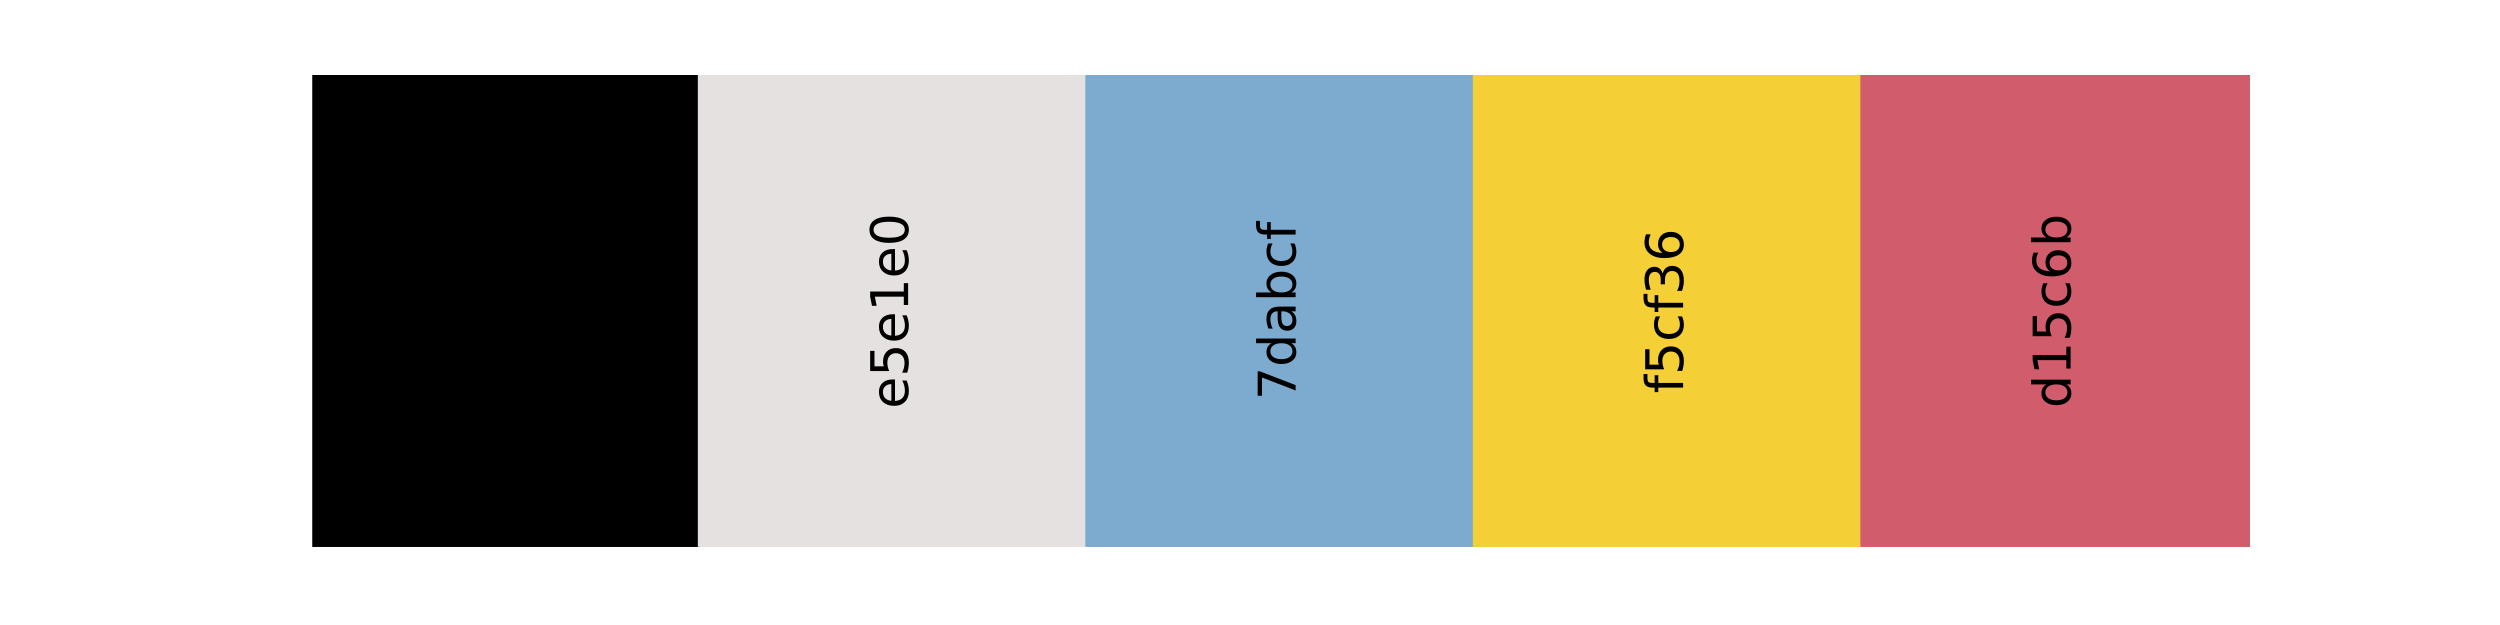
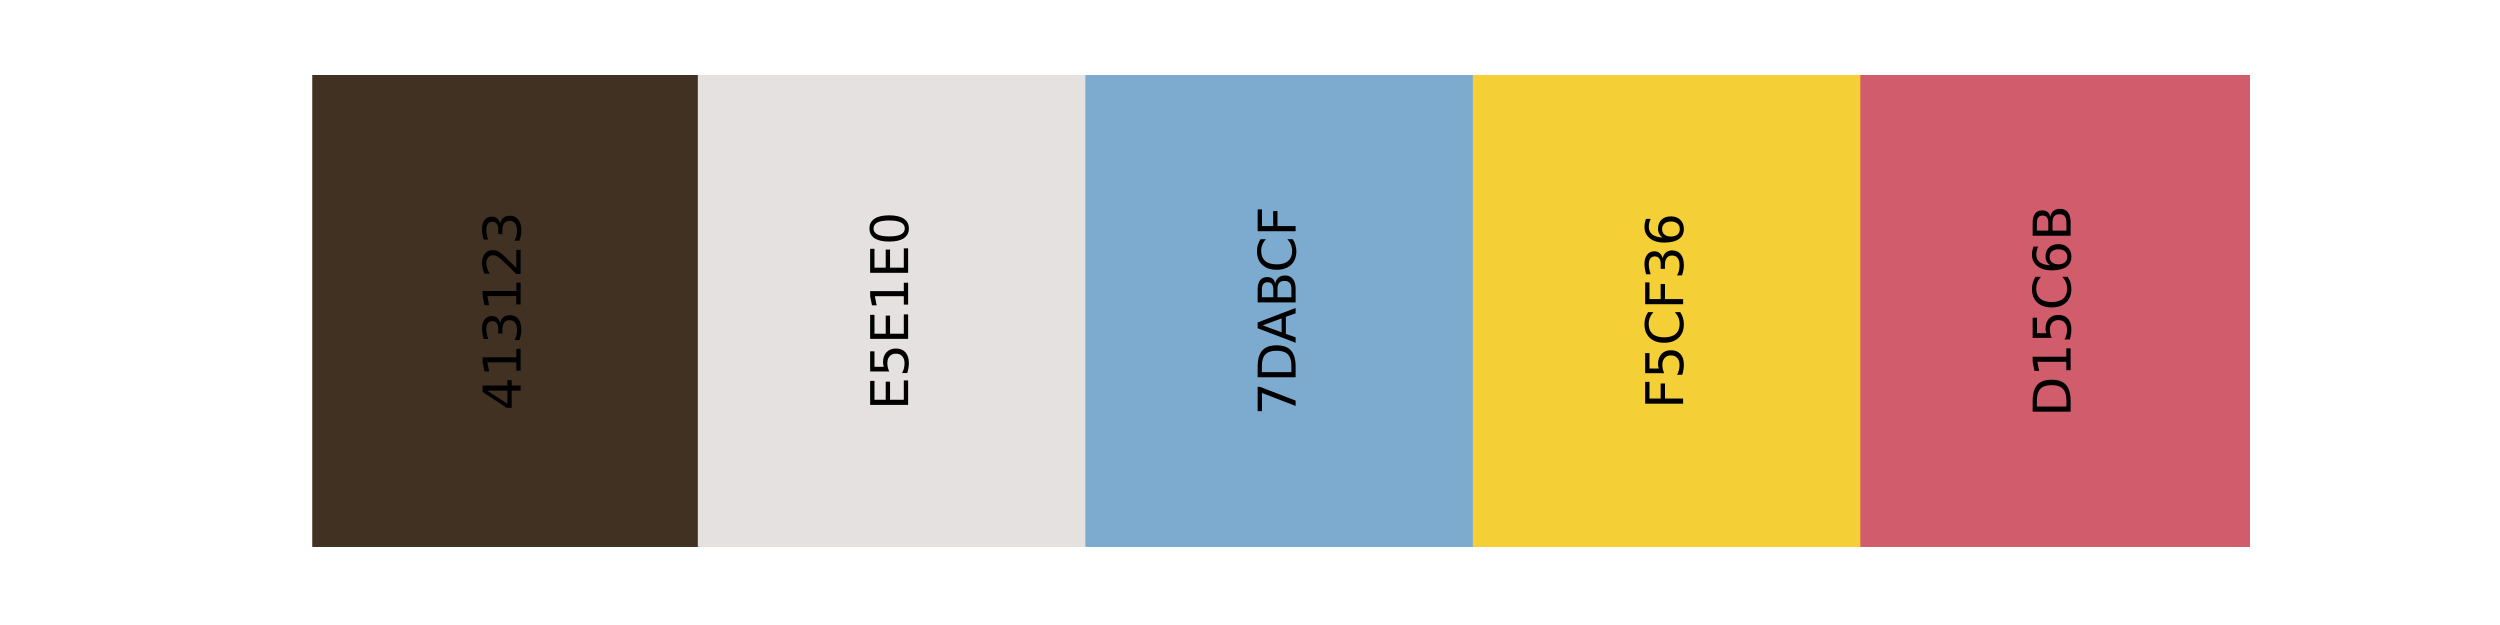
<svg xmlns="http://www.w3.org/2000/svg" xmlns:xlink="http://www.w3.org/1999/xlink" height="144pt" version="1.1" viewBox="0 0 576 144" width="576pt">
  <defs>
    <style type="text/css">
*{stroke-linecap:butt;stroke-linejoin:round;}
  </style>
  </defs>
  <g id="figure_1">
    <g id="patch_1">
      <path d="M 0 144  L 576 144  L 576 0  L 0 0  z " style="fill:#ffffff;" />
    </g>
    <g id="axes_1">
      <g id="patch_2">
-         <path clip-path="url(#p4686480690)" d="M 72 126  L 161.28 126  L 161.28 17.28  L 72 17.28  z " style="stroke:#000000;stroke-linejoin:miter;" />
+         <path clip-path="url(#p747069536e)" d="M 72 126  L 161.28 126  L 161.28 17.28  L 72 17.28  z " style="fill:#413123;stroke:#413123;stroke-linejoin:miter;" />
      </g>
      <g id="patch_3">
-         <path clip-path="url(#p4686480690)" d="M 161.28 126  L 250.56 126  L 250.56 17.28  L 161.28 17.28  z " style="fill:#e5e1e0;stroke:#e5e1e0;stroke-linejoin:miter;" />
+         <path clip-path="url(#p747069536e)" d="M 161.28 126  L 250.56 126  L 250.56 17.28  L 161.28 17.28  z " style="fill:#e5e1e0;stroke:#e5e1e0;stroke-linejoin:miter;" />
      </g>
      <g id="patch_4">
-         <path clip-path="url(#p4686480690)" d="M 250.56 126  L 339.84 126  L 339.84 17.28  L 250.56 17.28  z " style="fill:#7dabcf;stroke:#7dabcf;stroke-linejoin:miter;" />
+         <path clip-path="url(#p747069536e)" d="M 250.56 126  L 339.84 126  L 339.84 17.28  L 250.56 17.28  z " style="fill:#7dabcf;stroke:#7dabcf;stroke-linejoin:miter;" />
      </g>
      <g id="patch_5">
-         <path clip-path="url(#p4686480690)" d="M 339.84 126  L 429.12 126  L 429.12 17.28  L 339.84 17.28  z " style="fill:#f5cf36;stroke:#f5cf36;stroke-linejoin:miter;" />
+         <path clip-path="url(#p747069536e)" d="M 339.84 126  L 429.12 126  L 429.12 17.28  L 339.84 17.28  z " style="fill:#f5cf36;stroke:#f5cf36;stroke-linejoin:miter;" />
      </g>
      <g id="patch_6">
-         <path clip-path="url(#p4686480690)" d="M 429.12 126  L 518.4 126  L 518.4 17.28  L 429.12 17.28  z " style="fill:#d15c6b;stroke:#d15c6b;stroke-linejoin:miter;" />
+         <path clip-path="url(#p747069536e)" d="M 429.12 126  L 518.4 126  L 518.4 17.28  L 429.12 17.28  z " style="fill:#d15c6b;stroke:#d15c6b;stroke-linejoin:miter;" />
      </g>
      <g id="text_1">
        <defs>
-           <path d="M 31.781 66.406  Q 24.172 66.406 20.328 58.906  Q 16.5 51.422 16.5 36.375  Q 16.5 21.391 20.328 13.891  Q 24.172 6.391 31.781 6.391  Q 39.453 6.391 43.281 13.891  Q 47.125 21.391 47.125 36.375  Q 47.125 51.422 43.281 58.906  Q 39.453 66.406 31.781 66.406  z M 31.781 74.219  Q 44.047 74.219 50.516 64.516  Q 56.984 54.828 56.984 36.375  Q 56.984 17.969 50.516 8.266  Q 44.047 -1.422 31.781 -1.422  Q 19.531 -1.422 13.062 8.266  Q 6.594 17.969 6.594 36.375  Q 6.594 54.828 13.062 64.516  Q 19.531 74.219 31.781 74.219  z " id="DejaVuSans-48" />
+           <path d="M 37.797 64.312  L 12.891 25.391  L 37.797 25.391  z M 35.203 72.906  L 47.609 72.906  L 47.609 25.391  L 58.016 25.391  L 58.016 17.188  L 47.609 17.188  L 47.609 0  L 37.797 0  L 37.797 17.188  L 4.891 17.188  L 4.891 26.703  z " id="DejaVuSans-52" />
+           <path d="M 12.406 8.297  L 28.516 8.297  L 28.516 63.922  L 10.984 60.406  L 10.984 69.391  L 28.422 72.906  L 38.281 72.906  L 38.281 8.297  L 54.391 8.297  L 54.391 0  L 12.406 0  z " id="DejaVuSans-49" />
+           <path d="M 40.578 39.312  Q 47.656 37.797 51.625 33  Q 55.609 28.219 55.609 21.188  Q 55.609 10.406 48.188 4.484  Q 40.766 -1.422 27.094 -1.422  Q 22.516 -1.422 17.656 -0.516  Q 12.797 0.391 7.625 2.203  L 7.625 11.719  Q 11.719 9.328 16.594 8.109  Q 21.484 6.891 26.812 6.891  Q 36.078 6.891 40.938 10.547  Q 45.797 14.203 45.797 21.188  Q 45.797 27.641 41.281 31.266  Q 36.766 34.906 28.719 34.906  L 20.219 34.906  L 20.219 43.016  L 29.109 43.016  Q 36.375 43.016 40.234 45.922  Q 44.094 48.828 44.094 54.297  Q 44.094 59.906 40.109 62.906  Q 36.141 65.922 28.719 65.922  Q 24.656 65.922 20.016 65.031  Q 15.375 64.156 9.812 62.312  L 9.812 71.094  Q 15.438 72.656 20.344 73.438  Q 25.25 74.219 29.594 74.219  Q 40.828 74.219 47.359 69.109  Q 53.906 64.016 53.906 55.328  Q 53.906 49.266 50.438 45.094  Q 46.969 40.922 40.578 39.312  z " id="DejaVuSans-51" />
+           <path d="M 19.188 8.297  L 53.609 8.297  L 53.609 0  L 7.328 0  L 7.328 8.297  Q 12.938 14.109 22.625 23.891  Q 32.328 33.688 34.812 36.531  Q 39.547 41.844 41.422 45.531  Q 43.312 49.219 43.312 52.781  Q 43.312 58.594 39.234 62.25  Q 35.156 65.922 28.609 65.922  Q 23.969 65.922 18.812 64.312  Q 13.672 62.703 7.812 59.422  L 7.812 69.391  Q 13.766 71.781 18.938 73  Q 24.125 74.219 28.422 74.219  Q 39.75 74.219 46.484 68.547  Q 53.219 62.891 53.219 53.422  Q 53.219 48.922 51.531 44.891  Q 49.859 40.875 45.406 35.406  Q 44.188 33.984 37.641 27.219  Q 31.109 20.453 19.188 8.297  z " id="DejaVuSans-50" />
        </defs>
        <g transform="translate(119.9513 94.545)rotate(-90)scale(0.12 -0.12)">
-           <use xlink:href="#DejaVuSans-48" />
-           <use x="63.623" xlink:href="#DejaVuSans-48" />
-           <use x="127.246" xlink:href="#DejaVuSans-48" />
-           <use x="190.869" xlink:href="#DejaVuSans-48" />
-           <use x="254.492" xlink:href="#DejaVuSans-48" />
-           <use x="318.115" xlink:href="#DejaVuSans-48" />
+           <use xlink:href="#DejaVuSans-52" />
+           <use x="63.623" xlink:href="#DejaVuSans-49" />
+           <use x="127.246" xlink:href="#DejaVuSans-51" />
+           <use x="190.869" xlink:href="#DejaVuSans-49" />
+           <use x="254.492" xlink:href="#DejaVuSans-50" />
+           <use x="318.115" xlink:href="#DejaVuSans-51" />
        </g>
      </g>
      <g id="text_2">
        <defs>
-           <path d="M 56.203 29.594  L 56.203 25.203  L 14.891 25.203  Q 15.484 15.922 20.484 11.062  Q 25.484 6.203 34.422 6.203  Q 39.594 6.203 44.453 7.469  Q 49.312 8.734 54.109 11.281  L 54.109 2.781  Q 49.266 0.734 44.188 -0.344  Q 39.109 -1.422 33.891 -1.422  Q 20.797 -1.422 13.156 6.188  Q 5.516 13.812 5.516 26.812  Q 5.516 40.234 12.766 48.109  Q 20.016 56 32.328 56  Q 43.359 56 49.781 48.891  Q 56.203 41.797 56.203 29.594  z M 47.219 32.234  Q 47.125 39.594 43.094 43.984  Q 39.062 48.391 32.422 48.391  Q 24.906 48.391 20.391 44.141  Q 15.875 39.891 15.188 32.172  z " id="DejaVuSans-101" />
+           <path d="M 9.812 72.906  L 55.906 72.906  L 55.906 64.594  L 19.672 64.594  L 19.672 43.016  L 54.391 43.016  L 54.391 34.719  L 19.672 34.719  L 19.672 8.297  L 56.781 8.297  L 56.781 0  L 9.812 0  z " id="DejaVuSans-69" />
          <path d="M 10.797 72.906  L 49.516 72.906  L 49.516 64.594  L 19.828 64.594  L 19.828 46.734  Q 21.969 47.469 24.109 47.828  Q 26.266 48.188 28.422 48.188  Q 40.625 48.188 47.75 41.5  Q 54.891 34.812 54.891 23.391  Q 54.891 11.625 47.562 5.094  Q 40.234 -1.422 26.906 -1.422  Q 22.312 -1.422 17.547 -0.641  Q 12.797 0.141 7.719 1.703  L 7.719 11.625  Q 12.109 9.234 16.797 8.062  Q 21.484 6.891 26.703 6.891  Q 35.156 6.891 40.078 11.328  Q 45.016 15.766 45.016 23.391  Q 45.016 31 40.078 35.438  Q 35.156 39.891 26.703 39.891  Q 22.75 39.891 18.812 39.016  Q 14.891 38.141 10.797 36.281  z " id="DejaVuSans-53" />
-           <path d="M 12.406 8.297  L 28.516 8.297  L 28.516 63.922  L 10.984 60.406  L 10.984 69.391  L 28.422 72.906  L 38.281 72.906  L 38.281 8.297  L 54.391 8.297  L 54.391 0  L 12.406 0  z " id="DejaVuSans-49" />
+           <path d="M 31.781 66.406  Q 24.172 66.406 20.328 58.906  Q 16.5 51.422 16.5 36.375  Q 16.5 21.391 20.328 13.891  Q 24.172 6.391 31.781 6.391  Q 39.453 6.391 43.281 13.891  Q 47.125 21.391 47.125 36.375  Q 47.125 51.422 43.281 58.906  Q 39.453 66.406 31.781 66.406  z M 31.781 74.219  Q 44.047 74.219 50.516 64.516  Q 56.984 54.828 56.984 36.375  Q 56.984 17.969 50.516 8.266  Q 44.047 -1.422 31.781 -1.422  Q 19.531 -1.422 13.062 8.266  Q 6.594 17.969 6.594 36.375  Q 6.594 54.828 13.062 64.516  Q 19.531 74.219 31.781 74.219  z " id="DejaVuSans-48" />
        </defs>
-         <g transform="translate(209.2312 94.16813)rotate(-90)scale(0.12 -0.12)">
-           <use xlink:href="#DejaVuSans-101" />
-           <use x="61.523" xlink:href="#DejaVuSans-53" />
-           <use x="125.146" xlink:href="#DejaVuSans-101" />
-           <use x="186.67" xlink:href="#DejaVuSans-49" />
-           <use x="250.293" xlink:href="#DejaVuSans-101" />
-           <use x="311.816" xlink:href="#DejaVuSans-48" />
+         <g transform="translate(209.2312 94.46625)rotate(-90)scale(0.12 -0.12)">
+           <use xlink:href="#DejaVuSans-69" />
+           <use x="63.184" xlink:href="#DejaVuSans-53" />
+           <use x="126.807" xlink:href="#DejaVuSans-69" />
+           <use x="189.99" xlink:href="#DejaVuSans-49" />
+           <use x="253.613" xlink:href="#DejaVuSans-69" />
+           <use x="316.797" xlink:href="#DejaVuSans-48" />
        </g>
      </g>
      <g id="text_3">
        <defs>
          <path d="M 8.203 72.906  L 55.078 72.906  L 55.078 68.703  L 28.609 0  L 18.312 0  L 43.219 64.594  L 8.203 64.594  z " id="DejaVuSans-55" />
-           <path d="M 45.406 46.391  L 45.406 75.984  L 54.391 75.984  L 54.391 0  L 45.406 0  L 45.406 8.203  Q 42.578 3.328 38.25 0.953  Q 33.938 -1.422 27.875 -1.422  Q 17.969 -1.422 11.734 6.484  Q 5.516 14.406 5.516 27.297  Q 5.516 40.188 11.734 48.094  Q 17.969 56 27.875 56  Q 33.938 56 38.25 53.625  Q 42.578 51.266 45.406 46.391  z M 14.797 27.297  Q 14.797 17.391 18.875 11.75  Q 22.953 6.109 30.078 6.109  Q 37.203 6.109 41.297 11.75  Q 45.406 17.391 45.406 27.297  Q 45.406 37.203 41.297 42.844  Q 37.203 48.484 30.078 48.484  Q 22.953 48.484 18.875 42.844  Q 14.797 37.203 14.797 27.297  z " id="DejaVuSans-100" />
-           <path d="M 34.281 27.484  Q 23.391 27.484 19.188 25  Q 14.984 22.516 14.984 16.5  Q 14.984 11.719 18.141 8.906  Q 21.297 6.109 26.703 6.109  Q 34.188 6.109 38.703 11.406  Q 43.219 16.703 43.219 25.484  L 43.219 27.484  z M 52.203 31.203  L 52.203 0  L 43.219 0  L 43.219 8.297  Q 40.141 3.328 35.547 0.953  Q 30.953 -1.422 24.312 -1.422  Q 15.922 -1.422 10.953 3.297  Q 6 8.016 6 15.922  Q 6 25.141 12.172 29.828  Q 18.359 34.516 30.609 34.516  L 43.219 34.516  L 43.219 35.406  Q 43.219 41.609 39.141 45  Q 35.062 48.391 27.688 48.391  Q 23 48.391 18.547 47.266  Q 14.109 46.141 10.016 43.891  L 10.016 52.203  Q 14.938 54.109 19.578 55.047  Q 24.219 56 28.609 56  Q 40.484 56 46.344 49.844  Q 52.203 43.703 52.203 31.203  z " id="DejaVuSans-97" />
-           <path d="M 48.688 27.297  Q 48.688 37.203 44.609 42.844  Q 40.531 48.484 33.406 48.484  Q 26.266 48.484 22.188 42.844  Q 18.109 37.203 18.109 27.297  Q 18.109 17.391 22.188 11.75  Q 26.266 6.109 33.406 6.109  Q 40.531 6.109 44.609 11.75  Q 48.688 17.391 48.688 27.297  z M 18.109 46.391  Q 20.953 51.266 25.266 53.625  Q 29.594 56 35.594 56  Q 45.562 56 51.781 48.094  Q 58.016 40.188 58.016 27.297  Q 58.016 14.406 51.781 6.484  Q 45.562 -1.422 35.594 -1.422  Q 29.594 -1.422 25.266 0.953  Q 20.953 3.328 18.109 8.203  L 18.109 0  L 9.078 0  L 9.078 75.984  L 18.109 75.984  z " id="DejaVuSans-98" />
-           <path d="M 48.781 52.594  L 48.781 44.188  Q 44.969 46.297 41.141 47.344  Q 37.312 48.391 33.406 48.391  Q 24.656 48.391 19.812 42.844  Q 14.984 37.312 14.984 27.297  Q 14.984 17.281 19.812 11.734  Q 24.656 6.203 33.406 6.203  Q 37.312 6.203 41.141 7.25  Q 44.969 8.297 48.781 10.406  L 48.781 2.094  Q 45.016 0.344 40.984 -0.531  Q 36.969 -1.422 32.422 -1.422  Q 20.062 -1.422 12.781 6.344  Q 5.516 14.109 5.516 27.297  Q 5.516 40.672 12.859 48.328  Q 20.219 56 33.016 56  Q 37.156 56 41.109 55.141  Q 45.062 54.297 48.781 52.594  z " id="DejaVuSans-99" />
-           <path d="M 37.109 75.984  L 37.109 68.5  L 28.516 68.5  Q 23.688 68.5 21.797 66.547  Q 19.922 64.594 19.922 59.516  L 19.922 54.688  L 34.719 54.688  L 34.719 47.703  L 19.922 47.703  L 19.922 0  L 10.891 0  L 10.891 47.703  L 2.297 47.703  L 2.297 54.688  L 10.891 54.688  L 10.891 58.5  Q 10.891 67.625 15.141 71.797  Q 19.391 75.984 28.609 75.984  z " id="DejaVuSans-102" />
+           <path d="M 19.672 64.797  L 19.672 8.109  L 31.594 8.109  Q 46.688 8.109 53.688 14.938  Q 60.688 21.781 60.688 36.531  Q 60.688 51.172 53.688 57.984  Q 46.688 64.797 31.594 64.797  z M 9.812 72.906  L 30.078 72.906  Q 51.266 72.906 61.172 64.094  Q 71.094 55.281 71.094 36.531  Q 71.094 17.672 61.125 8.828  Q 51.172 0 30.078 0  L 9.812 0  z " id="DejaVuSans-68" />
+           <path d="M 34.188 63.188  L 20.797 26.906  L 47.609 26.906  z M 28.609 72.906  L 39.797 72.906  L 67.578 0  L 57.328 0  L 50.688 18.703  L 17.828 18.703  L 11.188 0  L 0.781 0  z " id="DejaVuSans-65" />
+           <path d="M 19.672 34.812  L 19.672 8.109  L 35.5 8.109  Q 43.453 8.109 47.281 11.406  Q 51.125 14.703 51.125 21.484  Q 51.125 28.328 47.281 31.562  Q 43.453 34.812 35.5 34.812  z M 19.672 64.797  L 19.672 42.828  L 34.281 42.828  Q 41.5 42.828 45.031 45.531  Q 48.578 48.25 48.578 53.812  Q 48.578 59.328 45.031 62.062  Q 41.5 64.797 34.281 64.797  z M 9.812 72.906  L 35.016 72.906  Q 46.297 72.906 52.391 68.219  Q 58.5 63.531 58.5 54.891  Q 58.5 48.188 55.375 44.234  Q 52.25 40.281 46.188 39.312  Q 53.469 37.75 57.5 32.781  Q 61.531 27.828 61.531 20.406  Q 61.531 10.641 54.891 5.312  Q 48.25 0 35.984 0  L 9.812 0  z " id="DejaVuSans-66" />
+           <path d="M 64.406 67.281  L 64.406 56.891  Q 59.422 61.531 53.781 63.812  Q 48.141 66.109 41.797 66.109  Q 29.297 66.109 22.656 58.469  Q 16.016 50.828 16.016 36.375  Q 16.016 21.969 22.656 14.328  Q 29.297 6.688 41.797 6.688  Q 48.141 6.688 53.781 8.984  Q 59.422 11.281 64.406 15.922  L 64.406 5.609  Q 59.234 2.094 53.438 0.328  Q 47.656 -1.422 41.219 -1.422  Q 24.656 -1.422 15.125 8.703  Q 5.609 18.844 5.609 36.375  Q 5.609 53.953 15.125 64.078  Q 24.656 74.219 41.219 74.219  Q 47.75 74.219 53.531 72.484  Q 59.328 70.75 64.406 67.281  z " id="DejaVuSans-67" />
+           <path d="M 9.812 72.906  L 51.703 72.906  L 51.703 64.594  L 19.672 64.594  L 19.672 43.109  L 48.578 43.109  L 48.578 34.812  L 19.672 34.812  L 19.672 0  L 9.812 0  z " id="DejaVuSans-70" />
        </defs>
-         <g transform="translate(298.5113 92.16375)rotate(-90)scale(0.12 -0.12)">
+         <g transform="translate(298.5113 95.72906)rotate(-90)scale(0.12 -0.12)">
          <use xlink:href="#DejaVuSans-55" />
-           <use x="63.623" xlink:href="#DejaVuSans-100" />
-           <use x="127.1" xlink:href="#DejaVuSans-97" />
-           <use x="188.379" xlink:href="#DejaVuSans-98" />
-           <use x="251.855" xlink:href="#DejaVuSans-99" />
-           <use x="306.836" xlink:href="#DejaVuSans-102" />
+           <use x="63.623" xlink:href="#DejaVuSans-68" />
+           <use x="138.875" xlink:href="#DejaVuSans-65" />
+           <use x="207.283" xlink:href="#DejaVuSans-66" />
+           <use x="274.137" xlink:href="#DejaVuSans-67" />
+           <use x="343.961" xlink:href="#DejaVuSans-70" />
        </g>
      </g>
      <g id="text_4">
        <defs>
-           <path d="M 40.578 39.312  Q 47.656 37.797 51.625 33  Q 55.609 28.219 55.609 21.188  Q 55.609 10.406 48.188 4.484  Q 40.766 -1.422 27.094 -1.422  Q 22.516 -1.422 17.656 -0.516  Q 12.797 0.391 7.625 2.203  L 7.625 11.719  Q 11.719 9.328 16.594 8.109  Q 21.484 6.891 26.812 6.891  Q 36.078 6.891 40.938 10.547  Q 45.797 14.203 45.797 21.188  Q 45.797 27.641 41.281 31.266  Q 36.766 34.906 28.719 34.906  L 20.219 34.906  L 20.219 43.016  L 29.109 43.016  Q 36.375 43.016 40.234 45.922  Q 44.094 48.828 44.094 54.297  Q 44.094 59.906 40.109 62.906  Q 36.141 65.922 28.719 65.922  Q 24.656 65.922 20.016 65.031  Q 15.375 64.156 9.812 62.312  L 9.812 71.094  Q 15.438 72.656 20.344 73.438  Q 25.25 74.219 29.594 74.219  Q 40.828 74.219 47.359 69.109  Q 53.906 64.016 53.906 55.328  Q 53.906 49.266 50.438 45.094  Q 46.969 40.922 40.578 39.312  z " id="DejaVuSans-51" />
          <path d="M 33.016 40.375  Q 26.375 40.375 22.484 35.828  Q 18.609 31.297 18.609 23.391  Q 18.609 15.531 22.484 10.953  Q 26.375 6.391 33.016 6.391  Q 39.656 6.391 43.531 10.953  Q 47.406 15.531 47.406 23.391  Q 47.406 31.297 43.531 35.828  Q 39.656 40.375 33.016 40.375  z M 52.594 71.297  L 52.594 62.312  Q 48.875 64.062 45.094 64.984  Q 41.312 65.922 37.594 65.922  Q 27.828 65.922 22.672 59.328  Q 17.531 52.734 16.797 39.406  Q 19.672 43.656 24.016 45.922  Q 28.375 48.188 33.594 48.188  Q 44.578 48.188 50.953 41.516  Q 57.328 34.859 57.328 23.391  Q 57.328 12.156 50.688 5.359  Q 44.047 -1.422 33.016 -1.422  Q 20.359 -1.422 13.672 8.266  Q 6.984 17.969 6.984 36.375  Q 6.984 53.656 15.188 63.938  Q 23.391 74.219 37.203 74.219  Q 40.922 74.219 44.703 73.484  Q 48.484 72.75 52.594 71.297  z " id="DejaVuSans-54" />
        </defs>
-         <g transform="translate(387.7912 90.61594)rotate(-90)scale(0.12 -0.12)">
-           <use xlink:href="#DejaVuSans-102" />
-           <use x="35.205" xlink:href="#DejaVuSans-53" />
-           <use x="98.828" xlink:href="#DejaVuSans-99" />
-           <use x="153.809" xlink:href="#DejaVuSans-102" />
-           <use x="189.014" xlink:href="#DejaVuSans-51" />
-           <use x="252.637" xlink:href="#DejaVuSans-54" />
+         <g transform="translate(387.7912 94.18406)rotate(-90)scale(0.12 -0.12)">
+           <use xlink:href="#DejaVuSans-70" />
+           <use x="57.52" xlink:href="#DejaVuSans-53" />
+           <use x="121.143" xlink:href="#DejaVuSans-67" />
+           <use x="190.967" xlink:href="#DejaVuSans-70" />
+           <use x="248.486" xlink:href="#DejaVuSans-51" />
+           <use x="312.109" xlink:href="#DejaVuSans-54" />
        </g>
      </g>
      <g id="text_5">
-         <g transform="translate(477.0713 94.00969)rotate(-90)scale(0.12 -0.12)">
-           <use xlink:href="#DejaVuSans-100" />
-           <use x="63.477" xlink:href="#DejaVuSans-49" />
-           <use x="127.1" xlink:href="#DejaVuSans-53" />
-           <use x="190.723" xlink:href="#DejaVuSans-99" />
-           <use x="245.703" xlink:href="#DejaVuSans-54" />
-           <use x="309.326" xlink:href="#DejaVuSans-98" />
+         <g transform="translate(477.0713 96.01875)rotate(-90)scale(0.12 -0.12)">
+           <use xlink:href="#DejaVuSans-68" />
+           <use x="77.002" xlink:href="#DejaVuSans-49" />
+           <use x="140.625" xlink:href="#DejaVuSans-53" />
+           <use x="204.248" xlink:href="#DejaVuSans-67" />
+           <use x="274.072" xlink:href="#DejaVuSans-54" />
+           <use x="337.695" xlink:href="#DejaVuSans-66" />
        </g>
      </g>
    </g>
  </g>
  <defs>
-     <clipPath id="p4686480690">
+     <clipPath id="p747069536e">
      <rect height="108.72" width="446.4" x="72" y="17.28" />
    </clipPath>
  </defs>
</svg>
